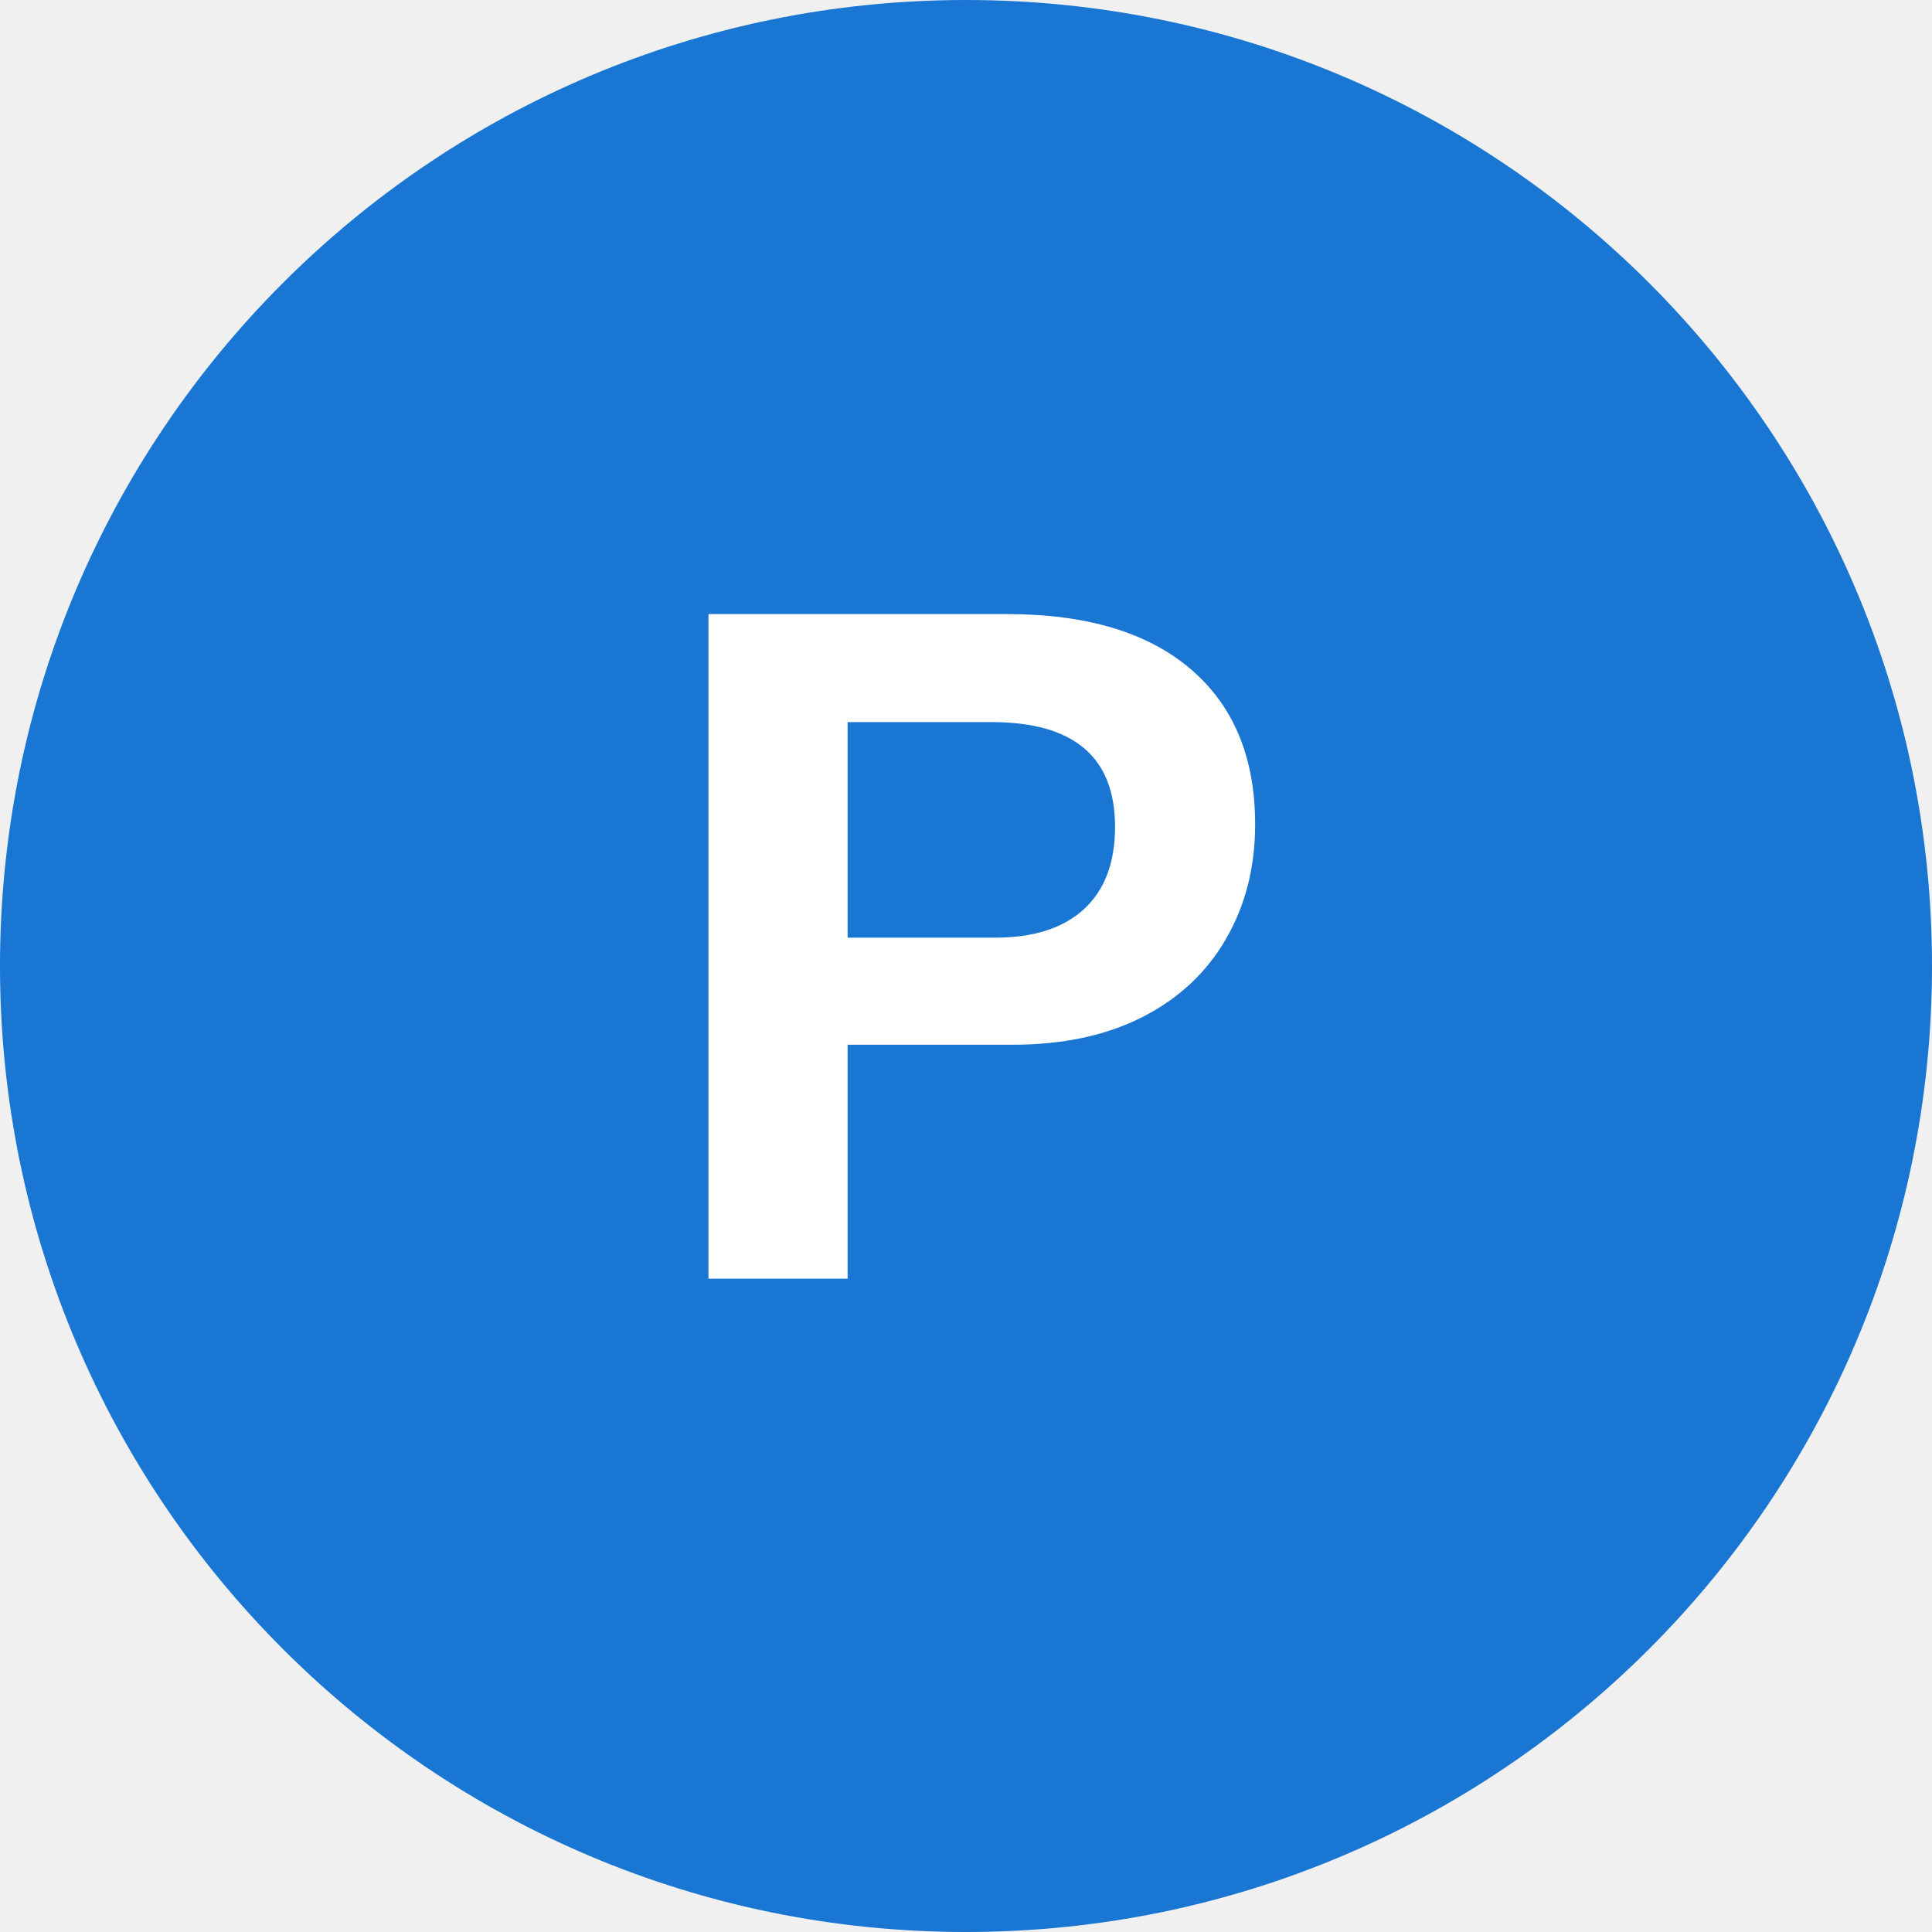
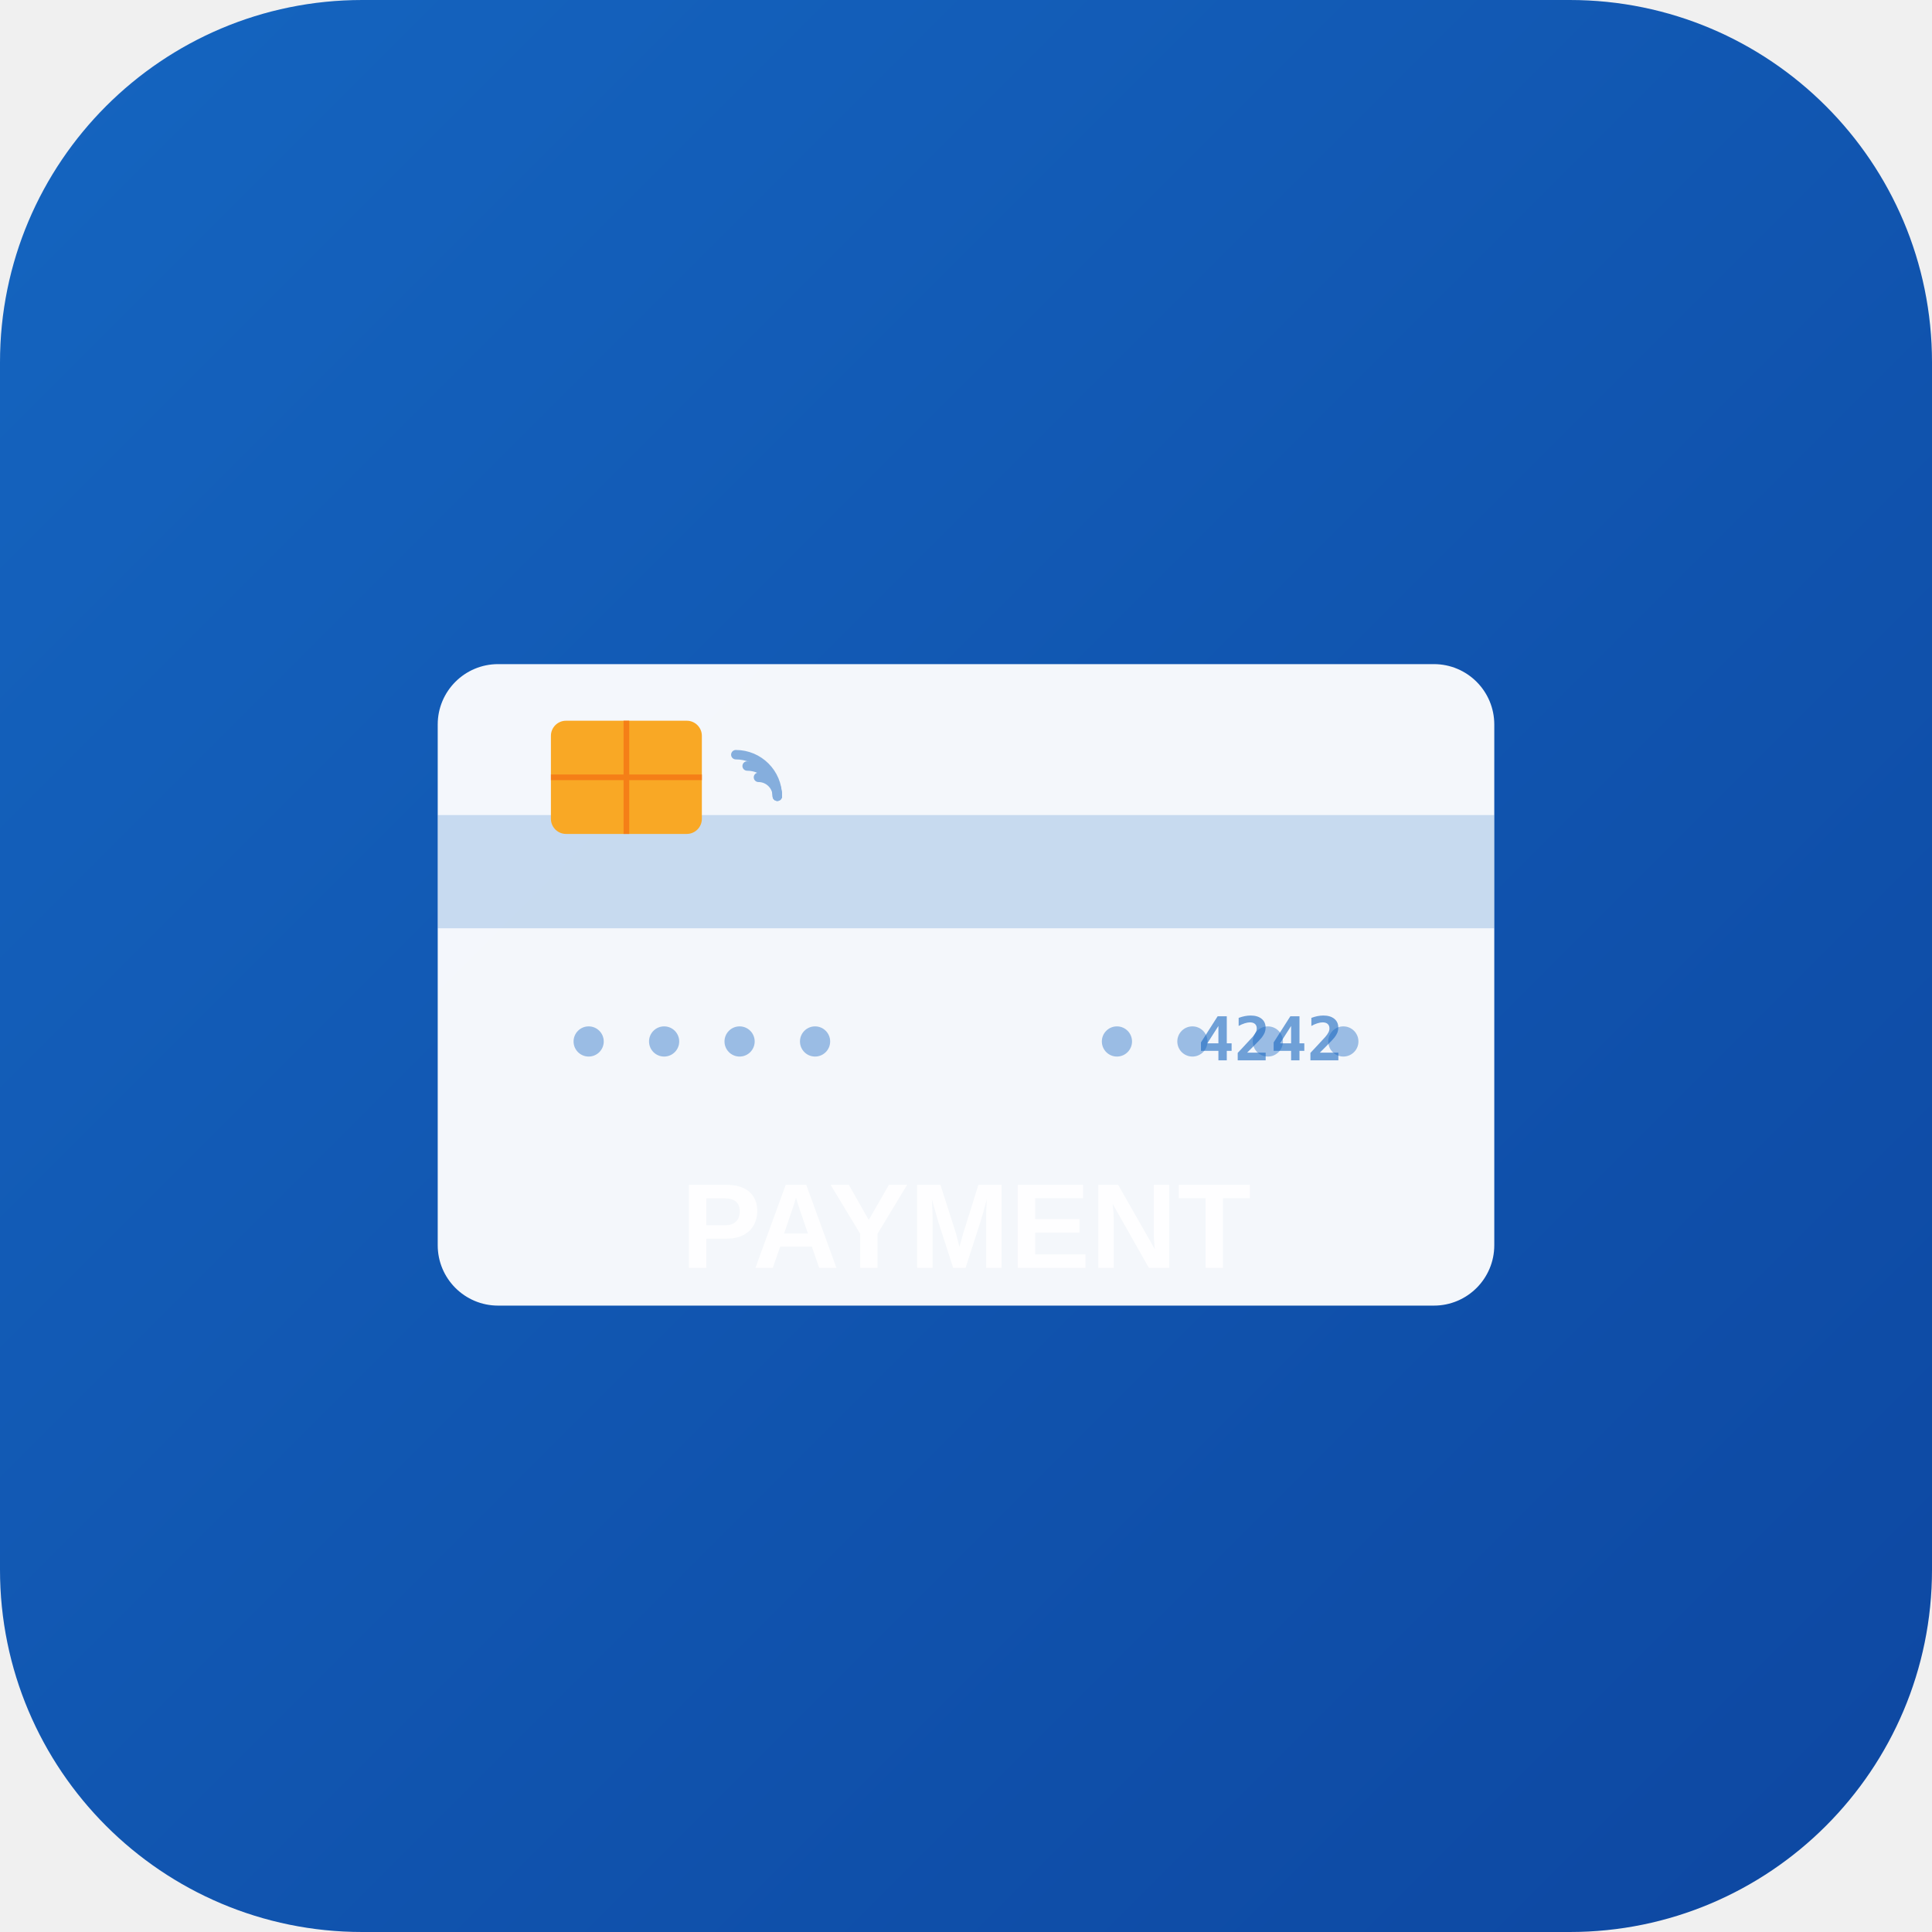
- <svg xmlns="http://www.w3.org/2000/svg" width="192" height="192" viewBox="0 0 192 192">
-   <circle cx="96" cy="96" r="96" fill="#1976d2" />
-   <text x="50%" y="52%" text-anchor="middle" dominant-baseline="middle" fill="#ffffff" font-family="Arial,sans-serif" font-weight="bold" font-size="96">P</text>
+ <svg xmlns="http://www.w3.org/2000/svg" width="512" height="512" viewBox="0 0 512 512">
+   <defs>
+     <linearGradient id="bg" x1="0%" y1="0%" x2="100%" y2="100%">
+       <stop offset="0%" style="stop-color:#1565c0" />
+       <stop offset="100%" style="stop-color:#0d47a1" />
+     </linearGradient>
+   </defs>
+   <rect width="512" height="512" rx="96" fill="url(#bg)" />
+   <g transform="translate(256,256)">
+     <rect x="-140" y="-80" width="280" height="170" rx="16" fill="#ffffff" opacity="0.95" />
+     <rect x="-140" y="-40" width="280" height="30" fill="#1565c0" opacity="0.2" />
+     <rect x="-110" y="-65" width="40" height="30" rx="4" fill="#f9a825" />
+     <line x1="-110" y1="-50" x2="-70" y2="-50" stroke="#f57f17" stroke-width="1.5" />
+     <line x1="-90" y1="-65" x2="-90" y2="-35" stroke="#f57f17" stroke-width="1.5" />
+     <g transform="translate(-55,-50)" fill="none" stroke="#1565c0" stroke-width="2.5" stroke-linecap="round" opacity="0.5">
+       <path d="M0,0 a5,5 0 0,1 5,5" />
+       <path d="M-3,-3 a8,8 0 0,1 8,8" />
+       <path d="M-6,-6 a11,11 0 0,1 11,11" />
+     </g>
+     <circle cx="-100" cy="20" r="4" fill="#1565c0" opacity="0.4" />
+     <circle cx="-80" cy="20" r="4" fill="#1565c0" opacity="0.4" />
+     <circle cx="-60" cy="20" r="4" fill="#1565c0" opacity="0.4" />
+     <circle cx="-40" cy="20" r="4" fill="#1565c0" opacity="0.4" />
+     <circle cx="40" cy="20" r="4" fill="#1565c0" opacity="0.4" />
+     <circle cx="60" cy="20" r="4" fill="#1565c0" opacity="0.4" />
+     <circle cx="80" cy="20" r="4" fill="#1565c0" opacity="0.4" />
+     <circle cx="100" cy="20" r="4" fill="#1565c0" opacity="0.4" />
+     <text x="100" y="25" text-anchor="end" fill="#1565c0" font-family="monospace" font-size="16" font-weight="bold" opacity="0.6">4242</text>
+     <text x="0" y="80" text-anchor="middle" fill="#ffffff" font-family="Arial,sans-serif" font-weight="bold" font-size="32" opacity="0.9">PAYMENT</text>
+   </g>
</svg>
